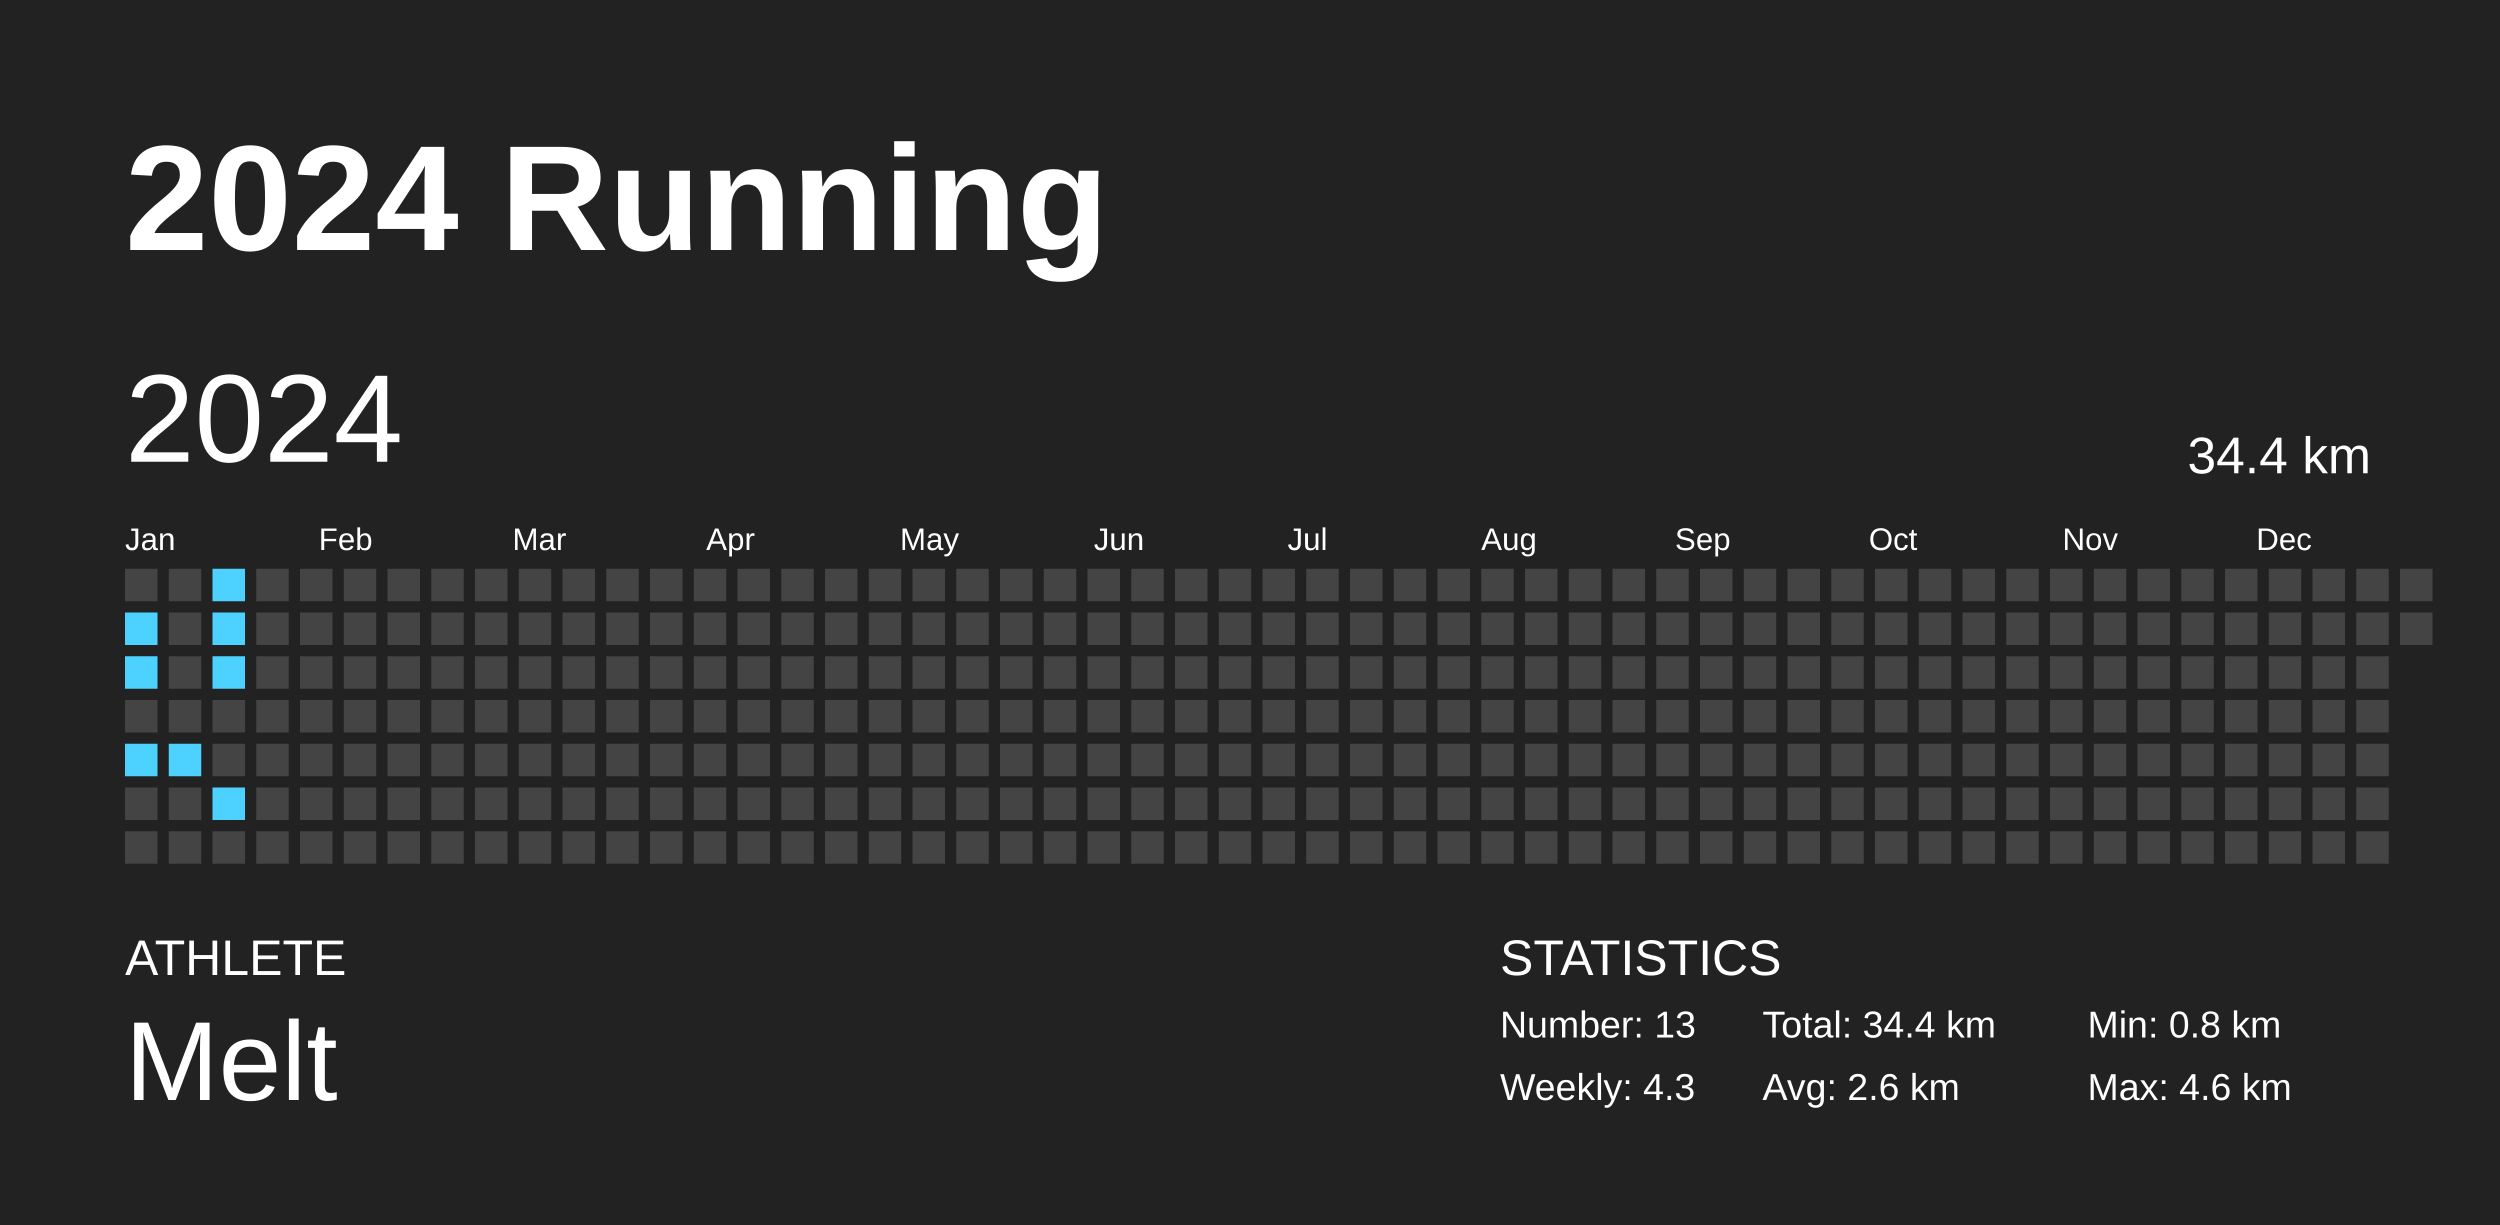
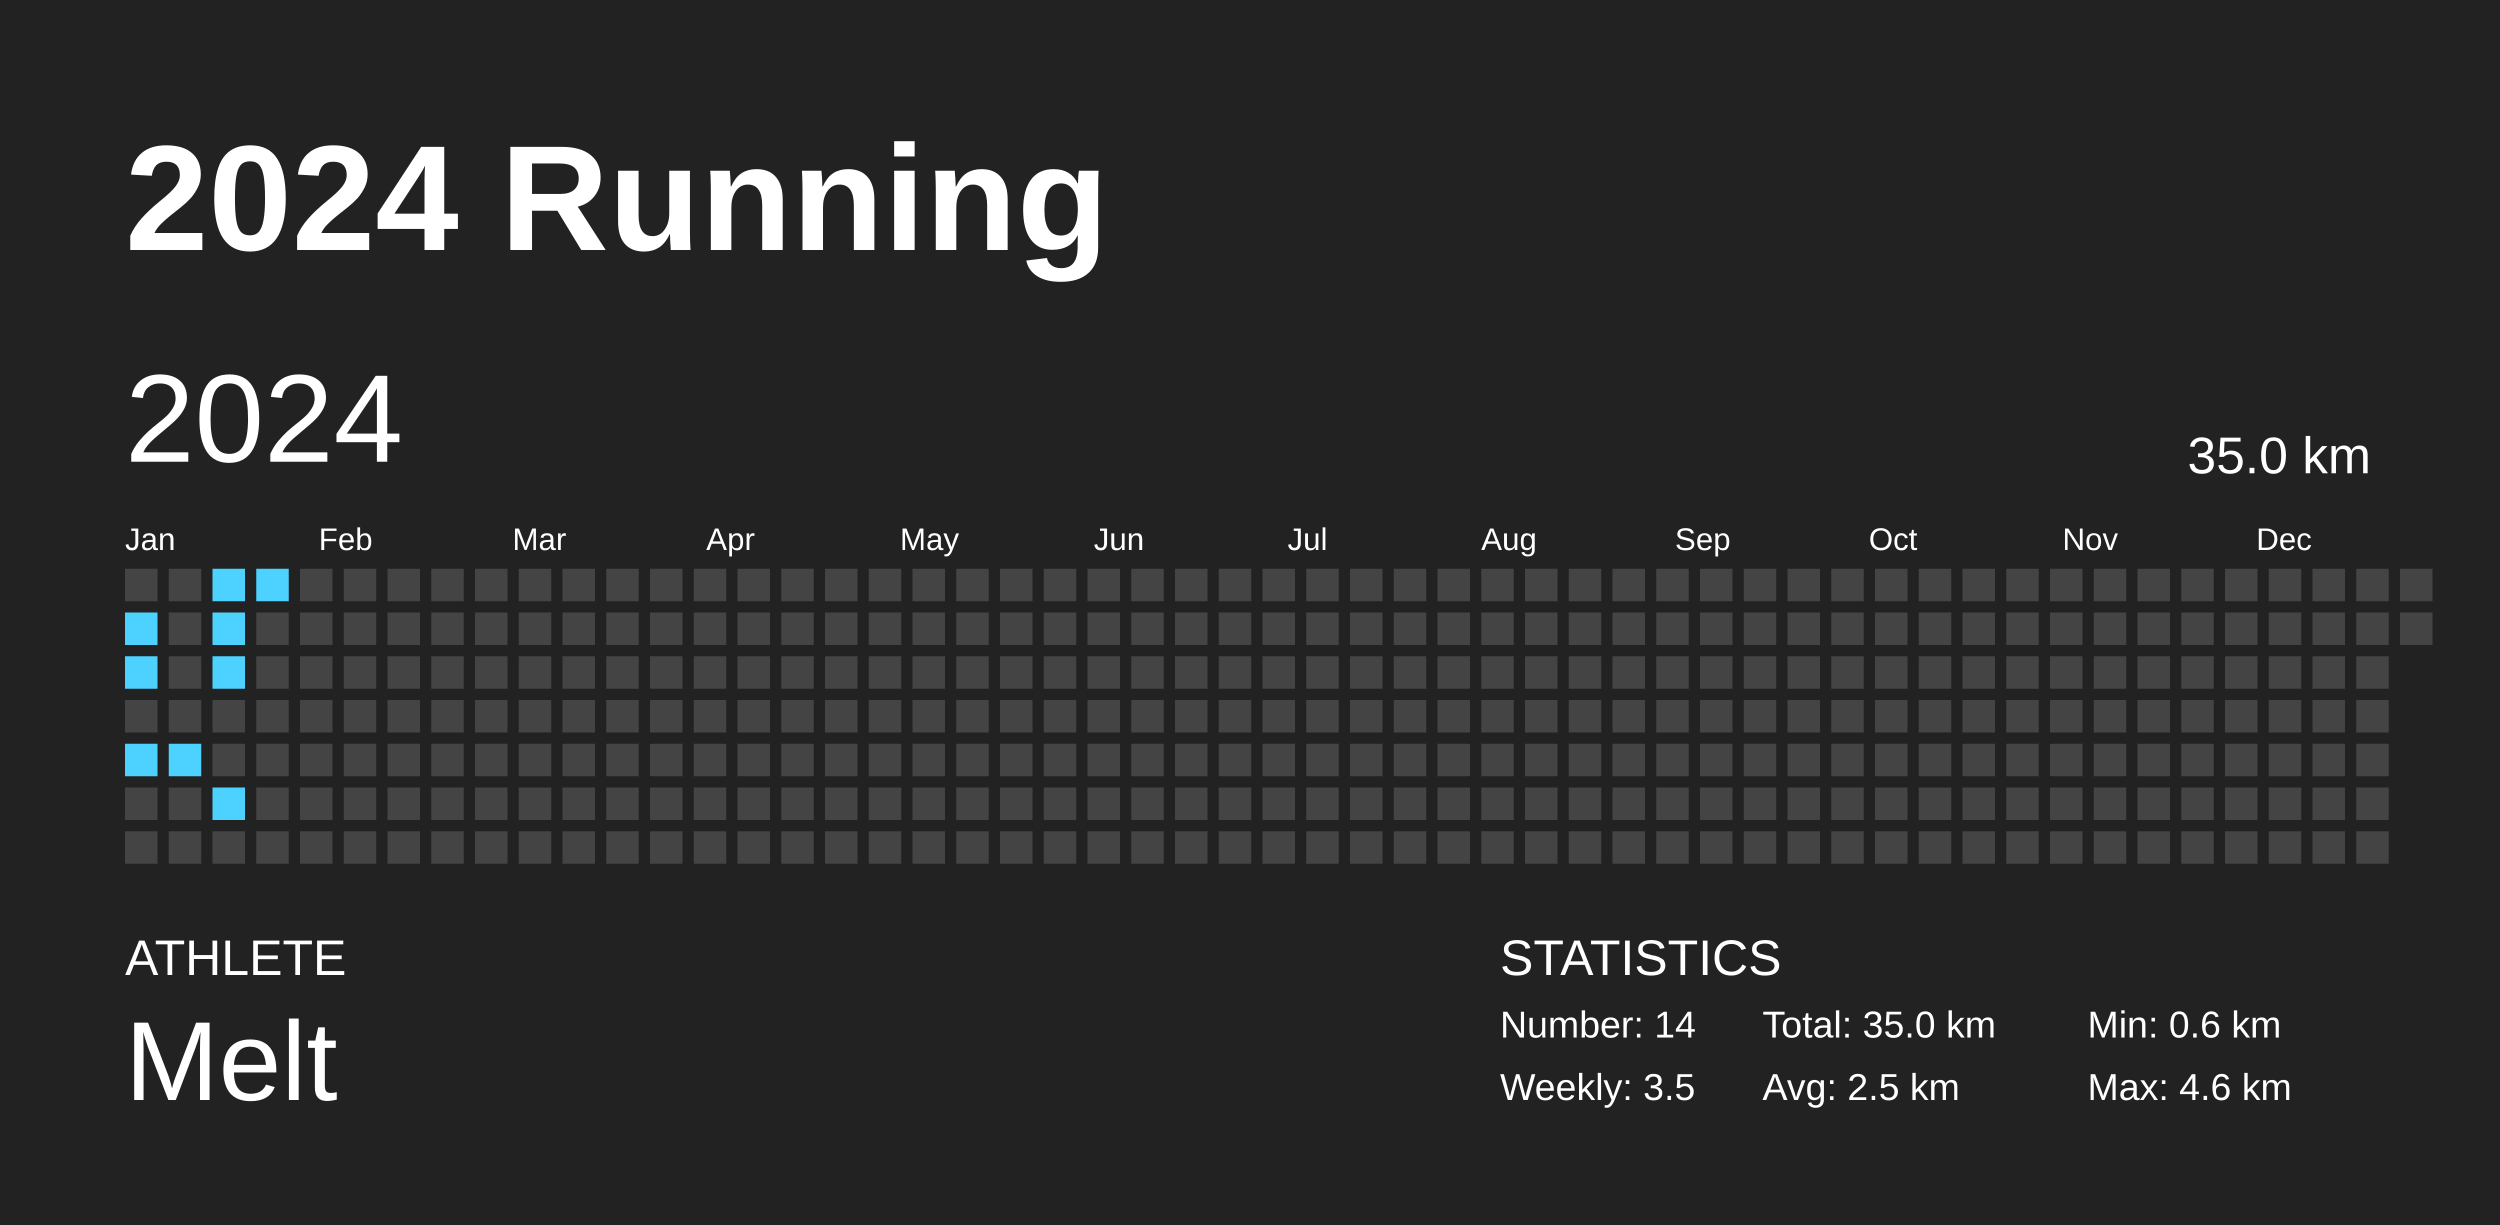
<svg xmlns="http://www.w3.org/2000/svg" baseProfile="full" height="98mm" version="1.1" viewBox="0,0,200,98" width="200mm">
  <defs />
  <rect fill="#222222" height="98" width="200" x="0" y="0" />
  <text fill="#FFFFFF" style="font-size:12px; font-family:Arial; font-weight:bold;" x="10" y="20">2024 Running</text>
  <text fill="#FFFFFF" style="font-size:4px; font-family:Arial" x="10" y="78">ATHLETE</text>
  <text fill="#FFFFFF" style="font-size:9px; font-family:Arial" x="10" y="88">Melt</text>
  <text fill="#FFFFFF" style="font-size:4px; font-family:Arial" x="120" y="78">STATISTICS</text>
-   <text fill="#FFFFFF" style="font-size:3px; font-family:Arial" x="120" y="83">Number: 13</text>
-   <text fill="#FFFFFF" style="font-size:3px; font-family:Arial" x="120" y="88">Weekly: 4.3</text>
-   <text fill="#FFFFFF" style="font-size:3px; font-family:Arial" x="141" y="83">Total: 34.4 km</text>
-   <text fill="#FFFFFF" style="font-size:3px; font-family:Arial" x="141" y="88">Avg: 2.6 km</text>
-   <text fill="#FFFFFF" style="font-size:3px; font-family:Arial" x="167" y="83">Min: 0.8 km</text>
+   <text fill="#FFFFFF" style="font-size:3px; font-family:Arial" x="120" y="83">Number: 14</text>
+   <text fill="#FFFFFF" style="font-size:3px; font-family:Arial" x="120" y="88">Weekly: 3.5</text>
+   <text fill="#FFFFFF" style="font-size:3px; font-family:Arial" x="141" y="83">Total: 35.0 km</text>
+   <text fill="#FFFFFF" style="font-size:3px; font-family:Arial" x="141" y="88">Avg: 2.5 km</text>
+   <text fill="#FFFFFF" style="font-size:3px; font-family:Arial" x="167" y="83">Min: 0.6 km</text>
  <text fill="#FFFFFF" style="font-size:3px; font-family:Arial" x="167" y="88">Max: 4.6 km</text>
  <text dominant-baseline="hanging" fill="#FFFFFF" style="font-size:10.0px; font-family:Arial;" x="10" y="30">2024</text>
-   <text dominant-baseline="hanging" fill="#FFFFFF" style="font-size:4.125px; font-family:Arial;" x="175" y="35">34.4 km</text>
+   <text dominant-baseline="hanging" fill="#FFFFFF" style="font-size:4.125px; font-family:Arial;" x="175" y="35">35.0 km</text>
  <text fill="#FFFFFF" style="font-size:2.5px; font-family:Arial" x="10.0" y="44">Jan</text>
  <text fill="#FFFFFF" style="font-size:2.5px; font-family:Arial" x="25.5" y="44">Feb</text>
  <text fill="#FFFFFF" style="font-size:2.5px; font-family:Arial" x="41.0" y="44">Mar</text>
  <text fill="#FFFFFF" style="font-size:2.5px; font-family:Arial" x="56.5" y="44">Apr</text>
  <text fill="#FFFFFF" style="font-size:2.5px; font-family:Arial" x="72.0" y="44">May</text>
  <text fill="#FFFFFF" style="font-size:2.5px; font-family:Arial" x="87.5" y="44">Jun</text>
  <text fill="#FFFFFF" style="font-size:2.5px; font-family:Arial" x="103.0" y="44">Jul</text>
  <text fill="#FFFFFF" style="font-size:2.5px; font-family:Arial" x="118.5" y="44">Aug</text>
  <text fill="#FFFFFF" style="font-size:2.5px; font-family:Arial" x="134.0" y="44">Sep</text>
  <text fill="#FFFFFF" style="font-size:2.5px; font-family:Arial" x="149.5" y="44">Oct</text>
  <text fill="#FFFFFF" style="font-size:2.5px; font-family:Arial" x="165.0" y="44">Nov</text>
  <text fill="#FFFFFF" style="font-size:2.5px; font-family:Arial" x="180.5" y="44">Dec</text>
  <rect fill="#444444" height="2.6" width="2.6" x="10.0" y="45.5" />
  <rect fill="#4dd2ff" height="2.6" width="2.6" x="10.0" y="49.0" />
  <rect fill="#4dd2ff" height="2.6" width="2.6" x="10.0" y="52.5" />
  <rect fill="#444444" height="2.6" width="2.6" x="10.0" y="56.0" />
  <rect fill="#4dd2ff" height="2.6" width="2.6" x="10.0" y="59.5" />
  <rect fill="#444444" height="2.6" width="2.6" x="10.0" y="63.0" />
  <rect fill="#444444" height="2.6" width="2.6" x="10.0" y="66.5" />
  <rect fill="#444444" height="2.6" width="2.6" x="13.5" y="45.5" />
  <rect fill="#444444" height="2.6" width="2.6" x="13.5" y="49.0" />
  <rect fill="#444444" height="2.6" width="2.6" x="13.5" y="52.5" />
  <rect fill="#444444" height="2.6" width="2.6" x="13.5" y="56.0" />
  <rect fill="#4dd2ff" height="2.6" width="2.6" x="13.5" y="59.5" />
  <rect fill="#444444" height="2.6" width="2.6" x="13.5" y="63.0" />
  <rect fill="#444444" height="2.6" width="2.6" x="13.5" y="66.5" />
  <rect fill="#4dd2ff" height="2.6" width="2.6" x="17.0" y="45.5" />
  <rect fill="#4dd2ff" height="2.6" width="2.6" x="17.0" y="49.0" />
  <rect fill="#4dd2ff" height="2.6" width="2.6" x="17.0" y="52.5" />
  <rect fill="#444444" height="2.6" width="2.6" x="17.0" y="56.0" />
  <rect fill="#444444" height="2.6" width="2.6" x="17.0" y="59.5" />
  <rect fill="#4dd2ff" height="2.6" width="2.6" x="17.0" y="63.0" />
  <rect fill="#444444" height="2.6" width="2.6" x="17.0" y="66.5" />
-   <rect fill="#444444" height="2.6" width="2.6" x="20.5" y="45.5" />
+   <rect fill="#4dd2ff" height="2.6" width="2.6" x="20.5" y="45.5" />
  <rect fill="#444444" height="2.6" width="2.6" x="20.5" y="49.0" />
  <rect fill="#444444" height="2.6" width="2.6" x="20.5" y="52.5" />
  <rect fill="#444444" height="2.6" width="2.6" x="20.5" y="56.0" />
  <rect fill="#444444" height="2.6" width="2.6" x="20.5" y="59.5" />
  <rect fill="#444444" height="2.6" width="2.6" x="20.5" y="63.0" />
  <rect fill="#444444" height="2.6" width="2.6" x="20.5" y="66.5" />
  <rect fill="#444444" height="2.6" width="2.6" x="24.0" y="45.5" />
  <rect fill="#444444" height="2.6" width="2.6" x="24.0" y="49.0" />
  <rect fill="#444444" height="2.6" width="2.6" x="24.0" y="52.5" />
  <rect fill="#444444" height="2.6" width="2.6" x="24.0" y="56.0" />
  <rect fill="#444444" height="2.6" width="2.6" x="24.0" y="59.5" />
  <rect fill="#444444" height="2.6" width="2.6" x="24.0" y="63.0" />
  <rect fill="#444444" height="2.6" width="2.6" x="24.0" y="66.5" />
  <rect fill="#444444" height="2.6" width="2.6" x="27.5" y="45.5" />
  <rect fill="#444444" height="2.6" width="2.6" x="27.5" y="49.0" />
  <rect fill="#444444" height="2.6" width="2.6" x="27.5" y="52.5" />
  <rect fill="#444444" height="2.6" width="2.6" x="27.5" y="56.0" />
  <rect fill="#444444" height="2.6" width="2.6" x="27.5" y="59.5" />
  <rect fill="#444444" height="2.6" width="2.6" x="27.5" y="63.0" />
  <rect fill="#444444" height="2.6" width="2.6" x="27.5" y="66.5" />
  <rect fill="#444444" height="2.6" width="2.6" x="31.0" y="45.5" />
  <rect fill="#444444" height="2.6" width="2.6" x="31.0" y="49.0" />
  <rect fill="#444444" height="2.6" width="2.6" x="31.0" y="52.5" />
  <rect fill="#444444" height="2.6" width="2.6" x="31.0" y="56.0" />
  <rect fill="#444444" height="2.6" width="2.6" x="31.0" y="59.5" />
  <rect fill="#444444" height="2.6" width="2.6" x="31.0" y="63.0" />
  <rect fill="#444444" height="2.6" width="2.6" x="31.0" y="66.5" />
  <rect fill="#444444" height="2.6" width="2.6" x="34.5" y="45.5" />
  <rect fill="#444444" height="2.6" width="2.6" x="34.5" y="49.0" />
  <rect fill="#444444" height="2.6" width="2.6" x="34.5" y="52.5" />
  <rect fill="#444444" height="2.6" width="2.6" x="34.5" y="56.0" />
  <rect fill="#444444" height="2.6" width="2.6" x="34.5" y="59.5" />
  <rect fill="#444444" height="2.6" width="2.6" x="34.5" y="63.0" />
  <rect fill="#444444" height="2.6" width="2.6" x="34.5" y="66.5" />
  <rect fill="#444444" height="2.6" width="2.6" x="38.0" y="45.5" />
  <rect fill="#444444" height="2.6" width="2.6" x="38.0" y="49.0" />
  <rect fill="#444444" height="2.6" width="2.6" x="38.0" y="52.5" />
  <rect fill="#444444" height="2.6" width="2.6" x="38.0" y="56.0" />
  <rect fill="#444444" height="2.6" width="2.6" x="38.0" y="59.5" />
  <rect fill="#444444" height="2.6" width="2.6" x="38.0" y="63.0" />
  <rect fill="#444444" height="2.6" width="2.6" x="38.0" y="66.5" />
  <rect fill="#444444" height="2.6" width="2.6" x="41.5" y="45.5" />
  <rect fill="#444444" height="2.6" width="2.6" x="41.5" y="49.0" />
  <rect fill="#444444" height="2.6" width="2.6" x="41.5" y="52.5" />
  <rect fill="#444444" height="2.6" width="2.6" x="41.5" y="56.0" />
  <rect fill="#444444" height="2.6" width="2.6" x="41.5" y="59.5" />
  <rect fill="#444444" height="2.6" width="2.6" x="41.5" y="63.0" />
  <rect fill="#444444" height="2.6" width="2.6" x="41.5" y="66.5" />
  <rect fill="#444444" height="2.6" width="2.6" x="45.0" y="45.5" />
  <rect fill="#444444" height="2.6" width="2.6" x="45.0" y="49.0" />
  <rect fill="#444444" height="2.6" width="2.6" x="45.0" y="52.5" />
  <rect fill="#444444" height="2.6" width="2.6" x="45.0" y="56.0" />
  <rect fill="#444444" height="2.6" width="2.6" x="45.0" y="59.5" />
  <rect fill="#444444" height="2.6" width="2.6" x="45.0" y="63.0" />
  <rect fill="#444444" height="2.6" width="2.6" x="45.0" y="66.5" />
  <rect fill="#444444" height="2.6" width="2.6" x="48.5" y="45.5" />
  <rect fill="#444444" height="2.6" width="2.6" x="48.5" y="49.0" />
  <rect fill="#444444" height="2.6" width="2.6" x="48.5" y="52.5" />
  <rect fill="#444444" height="2.6" width="2.6" x="48.5" y="56.0" />
  <rect fill="#444444" height="2.6" width="2.6" x="48.5" y="59.5" />
  <rect fill="#444444" height="2.6" width="2.6" x="48.5" y="63.0" />
  <rect fill="#444444" height="2.6" width="2.6" x="48.5" y="66.5" />
  <rect fill="#444444" height="2.6" width="2.6" x="52.0" y="45.5" />
  <rect fill="#444444" height="2.6" width="2.6" x="52.0" y="49.0" />
  <rect fill="#444444" height="2.6" width="2.6" x="52.0" y="52.5" />
  <rect fill="#444444" height="2.6" width="2.6" x="52.0" y="56.0" />
  <rect fill="#444444" height="2.6" width="2.6" x="52.0" y="59.5" />
  <rect fill="#444444" height="2.6" width="2.6" x="52.0" y="63.0" />
  <rect fill="#444444" height="2.6" width="2.6" x="52.0" y="66.5" />
  <rect fill="#444444" height="2.6" width="2.6" x="55.5" y="45.5" />
  <rect fill="#444444" height="2.6" width="2.6" x="55.5" y="49.0" />
  <rect fill="#444444" height="2.6" width="2.6" x="55.5" y="52.5" />
  <rect fill="#444444" height="2.6" width="2.6" x="55.5" y="56.0" />
  <rect fill="#444444" height="2.6" width="2.6" x="55.5" y="59.5" />
  <rect fill="#444444" height="2.6" width="2.6" x="55.5" y="63.0" />
  <rect fill="#444444" height="2.6" width="2.6" x="55.5" y="66.5" />
  <rect fill="#444444" height="2.6" width="2.6" x="59.0" y="45.5" />
  <rect fill="#444444" height="2.6" width="2.6" x="59.0" y="49.0" />
  <rect fill="#444444" height="2.6" width="2.6" x="59.0" y="52.5" />
  <rect fill="#444444" height="2.6" width="2.6" x="59.0" y="56.0" />
  <rect fill="#444444" height="2.6" width="2.6" x="59.0" y="59.5" />
  <rect fill="#444444" height="2.6" width="2.6" x="59.0" y="63.0" />
  <rect fill="#444444" height="2.6" width="2.6" x="59.0" y="66.5" />
  <rect fill="#444444" height="2.6" width="2.6" x="62.5" y="45.5" />
  <rect fill="#444444" height="2.6" width="2.6" x="62.5" y="49.0" />
  <rect fill="#444444" height="2.6" width="2.6" x="62.5" y="52.5" />
  <rect fill="#444444" height="2.6" width="2.6" x="62.5" y="56.0" />
  <rect fill="#444444" height="2.6" width="2.6" x="62.5" y="59.5" />
  <rect fill="#444444" height="2.6" width="2.6" x="62.5" y="63.0" />
  <rect fill="#444444" height="2.6" width="2.6" x="62.5" y="66.5" />
  <rect fill="#444444" height="2.6" width="2.6" x="66.0" y="45.5" />
  <rect fill="#444444" height="2.6" width="2.6" x="66.0" y="49.0" />
  <rect fill="#444444" height="2.6" width="2.6" x="66.0" y="52.5" />
  <rect fill="#444444" height="2.6" width="2.6" x="66.0" y="56.0" />
  <rect fill="#444444" height="2.6" width="2.6" x="66.0" y="59.5" />
  <rect fill="#444444" height="2.6" width="2.6" x="66.0" y="63.0" />
  <rect fill="#444444" height="2.6" width="2.6" x="66.0" y="66.5" />
  <rect fill="#444444" height="2.6" width="2.6" x="69.5" y="45.5" />
  <rect fill="#444444" height="2.6" width="2.6" x="69.5" y="49.0" />
  <rect fill="#444444" height="2.6" width="2.6" x="69.5" y="52.5" />
  <rect fill="#444444" height="2.6" width="2.6" x="69.5" y="56.0" />
  <rect fill="#444444" height="2.6" width="2.6" x="69.5" y="59.5" />
  <rect fill="#444444" height="2.6" width="2.6" x="69.5" y="63.0" />
  <rect fill="#444444" height="2.6" width="2.6" x="69.5" y="66.5" />
  <rect fill="#444444" height="2.6" width="2.6" x="73.0" y="45.5" />
  <rect fill="#444444" height="2.6" width="2.6" x="73.0" y="49.0" />
  <rect fill="#444444" height="2.6" width="2.6" x="73.0" y="52.5" />
  <rect fill="#444444" height="2.6" width="2.6" x="73.0" y="56.0" />
  <rect fill="#444444" height="2.6" width="2.6" x="73.0" y="59.5" />
  <rect fill="#444444" height="2.6" width="2.6" x="73.0" y="63.0" />
  <rect fill="#444444" height="2.6" width="2.6" x="73.0" y="66.5" />
  <rect fill="#444444" height="2.6" width="2.6" x="76.5" y="45.5" />
  <rect fill="#444444" height="2.6" width="2.6" x="76.5" y="49.0" />
  <rect fill="#444444" height="2.6" width="2.6" x="76.5" y="52.5" />
  <rect fill="#444444" height="2.6" width="2.6" x="76.5" y="56.0" />
  <rect fill="#444444" height="2.6" width="2.6" x="76.5" y="59.5" />
  <rect fill="#444444" height="2.6" width="2.6" x="76.5" y="63.0" />
  <rect fill="#444444" height="2.6" width="2.6" x="76.5" y="66.5" />
  <rect fill="#444444" height="2.6" width="2.6" x="80.0" y="45.5" />
  <rect fill="#444444" height="2.6" width="2.6" x="80.0" y="49.0" />
  <rect fill="#444444" height="2.6" width="2.6" x="80.0" y="52.5" />
  <rect fill="#444444" height="2.6" width="2.6" x="80.0" y="56.0" />
  <rect fill="#444444" height="2.6" width="2.6" x="80.0" y="59.5" />
  <rect fill="#444444" height="2.6" width="2.6" x="80.0" y="63.0" />
  <rect fill="#444444" height="2.6" width="2.6" x="80.0" y="66.5" />
  <rect fill="#444444" height="2.6" width="2.6" x="83.5" y="45.5" />
  <rect fill="#444444" height="2.6" width="2.6" x="83.5" y="49.0" />
  <rect fill="#444444" height="2.6" width="2.6" x="83.5" y="52.5" />
  <rect fill="#444444" height="2.6" width="2.6" x="83.5" y="56.0" />
  <rect fill="#444444" height="2.6" width="2.6" x="83.5" y="59.5" />
  <rect fill="#444444" height="2.6" width="2.6" x="83.5" y="63.0" />
  <rect fill="#444444" height="2.6" width="2.6" x="83.5" y="66.5" />
  <rect fill="#444444" height="2.6" width="2.6" x="87.0" y="45.5" />
  <rect fill="#444444" height="2.6" width="2.6" x="87.0" y="49.0" />
  <rect fill="#444444" height="2.6" width="2.6" x="87.0" y="52.5" />
  <rect fill="#444444" height="2.6" width="2.6" x="87.0" y="56.0" />
  <rect fill="#444444" height="2.6" width="2.6" x="87.0" y="59.5" />
  <rect fill="#444444" height="2.6" width="2.6" x="87.0" y="63.0" />
  <rect fill="#444444" height="2.6" width="2.6" x="87.0" y="66.5" />
  <rect fill="#444444" height="2.6" width="2.6" x="90.5" y="45.5" />
  <rect fill="#444444" height="2.6" width="2.6" x="90.5" y="49.0" />
  <rect fill="#444444" height="2.6" width="2.6" x="90.5" y="52.5" />
  <rect fill="#444444" height="2.6" width="2.6" x="90.5" y="56.0" />
  <rect fill="#444444" height="2.6" width="2.6" x="90.5" y="59.5" />
  <rect fill="#444444" height="2.6" width="2.6" x="90.5" y="63.0" />
  <rect fill="#444444" height="2.6" width="2.6" x="90.5" y="66.5" />
  <rect fill="#444444" height="2.6" width="2.6" x="94.0" y="45.5" />
  <rect fill="#444444" height="2.6" width="2.6" x="94.0" y="49.0" />
  <rect fill="#444444" height="2.6" width="2.6" x="94.0" y="52.5" />
  <rect fill="#444444" height="2.6" width="2.6" x="94.0" y="56.0" />
  <rect fill="#444444" height="2.6" width="2.6" x="94.0" y="59.5" />
  <rect fill="#444444" height="2.6" width="2.6" x="94.0" y="63.0" />
  <rect fill="#444444" height="2.6" width="2.6" x="94.0" y="66.5" />
  <rect fill="#444444" height="2.6" width="2.6" x="97.5" y="45.5" />
  <rect fill="#444444" height="2.6" width="2.6" x="97.5" y="49.0" />
  <rect fill="#444444" height="2.6" width="2.6" x="97.5" y="52.5" />
  <rect fill="#444444" height="2.6" width="2.6" x="97.5" y="56.0" />
  <rect fill="#444444" height="2.6" width="2.6" x="97.5" y="59.5" />
  <rect fill="#444444" height="2.6" width="2.6" x="97.5" y="63.0" />
  <rect fill="#444444" height="2.6" width="2.6" x="97.5" y="66.5" />
  <rect fill="#444444" height="2.6" width="2.6" x="101.0" y="45.5" />
  <rect fill="#444444" height="2.6" width="2.6" x="101.0" y="49.0" />
  <rect fill="#444444" height="2.6" width="2.6" x="101.0" y="52.5" />
  <rect fill="#444444" height="2.6" width="2.6" x="101.0" y="56.0" />
  <rect fill="#444444" height="2.6" width="2.6" x="101.0" y="59.5" />
  <rect fill="#444444" height="2.6" width="2.6" x="101.0" y="63.0" />
  <rect fill="#444444" height="2.6" width="2.6" x="101.0" y="66.5" />
  <rect fill="#444444" height="2.6" width="2.6" x="104.5" y="45.5" />
  <rect fill="#444444" height="2.6" width="2.6" x="104.5" y="49.0" />
  <rect fill="#444444" height="2.6" width="2.6" x="104.5" y="52.5" />
  <rect fill="#444444" height="2.6" width="2.6" x="104.5" y="56.0" />
  <rect fill="#444444" height="2.6" width="2.6" x="104.5" y="59.5" />
  <rect fill="#444444" height="2.6" width="2.6" x="104.5" y="63.0" />
  <rect fill="#444444" height="2.6" width="2.6" x="104.5" y="66.5" />
  <rect fill="#444444" height="2.6" width="2.6" x="108.0" y="45.5" />
  <rect fill="#444444" height="2.6" width="2.6" x="108.0" y="49.0" />
  <rect fill="#444444" height="2.6" width="2.6" x="108.0" y="52.5" />
  <rect fill="#444444" height="2.6" width="2.6" x="108.0" y="56.0" />
  <rect fill="#444444" height="2.6" width="2.6" x="108.0" y="59.5" />
  <rect fill="#444444" height="2.6" width="2.6" x="108.0" y="63.0" />
  <rect fill="#444444" height="2.6" width="2.6" x="108.0" y="66.5" />
  <rect fill="#444444" height="2.6" width="2.6" x="111.5" y="45.5" />
  <rect fill="#444444" height="2.6" width="2.6" x="111.5" y="49.0" />
  <rect fill="#444444" height="2.6" width="2.6" x="111.5" y="52.5" />
  <rect fill="#444444" height="2.6" width="2.6" x="111.5" y="56.0" />
  <rect fill="#444444" height="2.6" width="2.6" x="111.5" y="59.5" />
  <rect fill="#444444" height="2.6" width="2.6" x="111.5" y="63.0" />
  <rect fill="#444444" height="2.6" width="2.6" x="111.5" y="66.5" />
  <rect fill="#444444" height="2.6" width="2.6" x="115.0" y="45.5" />
  <rect fill="#444444" height="2.6" width="2.6" x="115.0" y="49.0" />
  <rect fill="#444444" height="2.6" width="2.6" x="115.0" y="52.5" />
  <rect fill="#444444" height="2.6" width="2.6" x="115.0" y="56.0" />
  <rect fill="#444444" height="2.6" width="2.6" x="115.0" y="59.5" />
  <rect fill="#444444" height="2.6" width="2.6" x="115.0" y="63.0" />
  <rect fill="#444444" height="2.6" width="2.6" x="115.0" y="66.5" />
  <rect fill="#444444" height="2.6" width="2.6" x="118.5" y="45.5" />
  <rect fill="#444444" height="2.6" width="2.6" x="118.5" y="49.0" />
  <rect fill="#444444" height="2.6" width="2.6" x="118.5" y="52.5" />
  <rect fill="#444444" height="2.6" width="2.6" x="118.5" y="56.0" />
  <rect fill="#444444" height="2.6" width="2.6" x="118.5" y="59.5" />
  <rect fill="#444444" height="2.6" width="2.6" x="118.5" y="63.0" />
  <rect fill="#444444" height="2.6" width="2.6" x="118.5" y="66.5" />
  <rect fill="#444444" height="2.6" width="2.6" x="122.0" y="45.5" />
  <rect fill="#444444" height="2.6" width="2.6" x="122.0" y="49.0" />
  <rect fill="#444444" height="2.6" width="2.6" x="122.0" y="52.5" />
  <rect fill="#444444" height="2.6" width="2.6" x="122.0" y="56.0" />
  <rect fill="#444444" height="2.6" width="2.6" x="122.0" y="59.5" />
  <rect fill="#444444" height="2.6" width="2.6" x="122.0" y="63.0" />
  <rect fill="#444444" height="2.6" width="2.6" x="122.0" y="66.5" />
  <rect fill="#444444" height="2.6" width="2.6" x="125.5" y="45.5" />
  <rect fill="#444444" height="2.6" width="2.6" x="125.5" y="49.0" />
  <rect fill="#444444" height="2.6" width="2.6" x="125.5" y="52.5" />
  <rect fill="#444444" height="2.6" width="2.6" x="125.5" y="56.0" />
  <rect fill="#444444" height="2.6" width="2.6" x="125.5" y="59.5" />
  <rect fill="#444444" height="2.6" width="2.6" x="125.5" y="63.0" />
  <rect fill="#444444" height="2.6" width="2.6" x="125.5" y="66.5" />
  <rect fill="#444444" height="2.6" width="2.6" x="129.0" y="45.5" />
  <rect fill="#444444" height="2.6" width="2.6" x="129.0" y="49.0" />
  <rect fill="#444444" height="2.6" width="2.6" x="129.0" y="52.5" />
  <rect fill="#444444" height="2.6" width="2.6" x="129.0" y="56.0" />
  <rect fill="#444444" height="2.6" width="2.6" x="129.0" y="59.5" />
  <rect fill="#444444" height="2.6" width="2.6" x="129.0" y="63.0" />
  <rect fill="#444444" height="2.6" width="2.6" x="129.0" y="66.5" />
  <rect fill="#444444" height="2.6" width="2.6" x="132.5" y="45.5" />
  <rect fill="#444444" height="2.6" width="2.6" x="132.5" y="49.0" />
  <rect fill="#444444" height="2.6" width="2.6" x="132.5" y="52.5" />
  <rect fill="#444444" height="2.6" width="2.6" x="132.5" y="56.0" />
  <rect fill="#444444" height="2.6" width="2.6" x="132.5" y="59.5" />
  <rect fill="#444444" height="2.6" width="2.6" x="132.5" y="63.0" />
  <rect fill="#444444" height="2.6" width="2.6" x="132.5" y="66.5" />
  <rect fill="#444444" height="2.6" width="2.6" x="136.0" y="45.5" />
  <rect fill="#444444" height="2.6" width="2.6" x="136.0" y="49.0" />
  <rect fill="#444444" height="2.6" width="2.6" x="136.0" y="52.5" />
  <rect fill="#444444" height="2.6" width="2.6" x="136.0" y="56.0" />
  <rect fill="#444444" height="2.6" width="2.6" x="136.0" y="59.5" />
  <rect fill="#444444" height="2.6" width="2.6" x="136.0" y="63.0" />
  <rect fill="#444444" height="2.6" width="2.6" x="136.0" y="66.5" />
  <rect fill="#444444" height="2.6" width="2.6" x="139.5" y="45.5" />
  <rect fill="#444444" height="2.6" width="2.6" x="139.5" y="49.0" />
  <rect fill="#444444" height="2.6" width="2.6" x="139.5" y="52.5" />
  <rect fill="#444444" height="2.6" width="2.6" x="139.5" y="56.0" />
  <rect fill="#444444" height="2.6" width="2.6" x="139.5" y="59.5" />
  <rect fill="#444444" height="2.6" width="2.6" x="139.5" y="63.0" />
  <rect fill="#444444" height="2.6" width="2.6" x="139.5" y="66.5" />
  <rect fill="#444444" height="2.6" width="2.6" x="143.0" y="45.5" />
  <rect fill="#444444" height="2.6" width="2.6" x="143.0" y="49.0" />
  <rect fill="#444444" height="2.6" width="2.6" x="143.0" y="52.5" />
  <rect fill="#444444" height="2.6" width="2.6" x="143.0" y="56.0" />
  <rect fill="#444444" height="2.6" width="2.6" x="143.0" y="59.5" />
  <rect fill="#444444" height="2.6" width="2.6" x="143.0" y="63.0" />
  <rect fill="#444444" height="2.6" width="2.6" x="143.0" y="66.5" />
  <rect fill="#444444" height="2.6" width="2.6" x="146.5" y="45.5" />
  <rect fill="#444444" height="2.6" width="2.6" x="146.5" y="49.0" />
  <rect fill="#444444" height="2.6" width="2.6" x="146.5" y="52.5" />
  <rect fill="#444444" height="2.6" width="2.6" x="146.5" y="56.0" />
  <rect fill="#444444" height="2.6" width="2.6" x="146.5" y="59.5" />
  <rect fill="#444444" height="2.6" width="2.6" x="146.5" y="63.0" />
  <rect fill="#444444" height="2.6" width="2.6" x="146.5" y="66.5" />
  <rect fill="#444444" height="2.6" width="2.6" x="150.0" y="45.5" />
  <rect fill="#444444" height="2.6" width="2.6" x="150.0" y="49.0" />
  <rect fill="#444444" height="2.6" width="2.6" x="150.0" y="52.5" />
  <rect fill="#444444" height="2.6" width="2.6" x="150.0" y="56.0" />
  <rect fill="#444444" height="2.6" width="2.6" x="150.0" y="59.5" />
  <rect fill="#444444" height="2.6" width="2.6" x="150.0" y="63.0" />
  <rect fill="#444444" height="2.6" width="2.6" x="150.0" y="66.5" />
  <rect fill="#444444" height="2.6" width="2.6" x="153.5" y="45.5" />
  <rect fill="#444444" height="2.6" width="2.6" x="153.5" y="49.0" />
  <rect fill="#444444" height="2.6" width="2.6" x="153.5" y="52.5" />
  <rect fill="#444444" height="2.6" width="2.6" x="153.5" y="56.0" />
  <rect fill="#444444" height="2.6" width="2.6" x="153.5" y="59.5" />
  <rect fill="#444444" height="2.6" width="2.6" x="153.5" y="63.0" />
  <rect fill="#444444" height="2.6" width="2.6" x="153.5" y="66.5" />
  <rect fill="#444444" height="2.6" width="2.6" x="157.0" y="45.5" />
  <rect fill="#444444" height="2.6" width="2.6" x="157.0" y="49.0" />
  <rect fill="#444444" height="2.6" width="2.6" x="157.0" y="52.5" />
  <rect fill="#444444" height="2.6" width="2.6" x="157.0" y="56.0" />
  <rect fill="#444444" height="2.6" width="2.6" x="157.0" y="59.5" />
  <rect fill="#444444" height="2.6" width="2.6" x="157.0" y="63.0" />
  <rect fill="#444444" height="2.6" width="2.6" x="157.0" y="66.5" />
  <rect fill="#444444" height="2.6" width="2.6" x="160.5" y="45.5" />
  <rect fill="#444444" height="2.6" width="2.6" x="160.5" y="49.0" />
  <rect fill="#444444" height="2.6" width="2.6" x="160.5" y="52.5" />
  <rect fill="#444444" height="2.6" width="2.6" x="160.5" y="56.0" />
  <rect fill="#444444" height="2.6" width="2.6" x="160.5" y="59.5" />
  <rect fill="#444444" height="2.6" width="2.6" x="160.5" y="63.0" />
  <rect fill="#444444" height="2.6" width="2.6" x="160.5" y="66.5" />
  <rect fill="#444444" height="2.6" width="2.6" x="164.0" y="45.5" />
  <rect fill="#444444" height="2.6" width="2.6" x="164.0" y="49.0" />
  <rect fill="#444444" height="2.6" width="2.6" x="164.0" y="52.5" />
  <rect fill="#444444" height="2.6" width="2.6" x="164.0" y="56.0" />
  <rect fill="#444444" height="2.6" width="2.6" x="164.0" y="59.5" />
  <rect fill="#444444" height="2.6" width="2.6" x="164.0" y="63.0" />
  <rect fill="#444444" height="2.6" width="2.6" x="164.0" y="66.5" />
  <rect fill="#444444" height="2.6" width="2.6" x="167.5" y="45.5" />
  <rect fill="#444444" height="2.6" width="2.6" x="167.5" y="49.0" />
  <rect fill="#444444" height="2.6" width="2.6" x="167.5" y="52.5" />
  <rect fill="#444444" height="2.6" width="2.6" x="167.5" y="56.0" />
  <rect fill="#444444" height="2.6" width="2.6" x="167.5" y="59.5" />
  <rect fill="#444444" height="2.6" width="2.6" x="167.5" y="63.0" />
  <rect fill="#444444" height="2.6" width="2.6" x="167.5" y="66.5" />
  <rect fill="#444444" height="2.6" width="2.6" x="171.0" y="45.5" />
  <rect fill="#444444" height="2.6" width="2.6" x="171.0" y="49.0" />
  <rect fill="#444444" height="2.6" width="2.6" x="171.0" y="52.5" />
  <rect fill="#444444" height="2.6" width="2.6" x="171.0" y="56.0" />
  <rect fill="#444444" height="2.6" width="2.6" x="171.0" y="59.5" />
  <rect fill="#444444" height="2.6" width="2.6" x="171.0" y="63.0" />
  <rect fill="#444444" height="2.6" width="2.6" x="171.0" y="66.5" />
  <rect fill="#444444" height="2.6" width="2.6" x="174.5" y="45.5" />
  <rect fill="#444444" height="2.6" width="2.6" x="174.5" y="49.0" />
  <rect fill="#444444" height="2.6" width="2.6" x="174.5" y="52.5" />
  <rect fill="#444444" height="2.6" width="2.6" x="174.5" y="56.0" />
  <rect fill="#444444" height="2.6" width="2.6" x="174.5" y="59.5" />
  <rect fill="#444444" height="2.6" width="2.6" x="174.5" y="63.0" />
  <rect fill="#444444" height="2.6" width="2.6" x="174.5" y="66.5" />
  <rect fill="#444444" height="2.6" width="2.6" x="178.0" y="45.5" />
  <rect fill="#444444" height="2.6" width="2.6" x="178.0" y="49.0" />
  <rect fill="#444444" height="2.6" width="2.6" x="178.0" y="52.5" />
  <rect fill="#444444" height="2.6" width="2.6" x="178.0" y="56.0" />
  <rect fill="#444444" height="2.6" width="2.6" x="178.0" y="59.5" />
  <rect fill="#444444" height="2.6" width="2.6" x="178.0" y="63.0" />
  <rect fill="#444444" height="2.6" width="2.6" x="178.0" y="66.5" />
  <rect fill="#444444" height="2.6" width="2.6" x="181.5" y="45.5" />
  <rect fill="#444444" height="2.6" width="2.6" x="181.5" y="49.0" />
  <rect fill="#444444" height="2.6" width="2.6" x="181.5" y="52.5" />
  <rect fill="#444444" height="2.6" width="2.6" x="181.5" y="56.0" />
  <rect fill="#444444" height="2.6" width="2.6" x="181.5" y="59.5" />
  <rect fill="#444444" height="2.6" width="2.6" x="181.5" y="63.0" />
  <rect fill="#444444" height="2.6" width="2.6" x="181.5" y="66.5" />
  <rect fill="#444444" height="2.6" width="2.6" x="185.0" y="45.5" />
  <rect fill="#444444" height="2.6" width="2.6" x="185.0" y="49.0" />
  <rect fill="#444444" height="2.6" width="2.6" x="185.0" y="52.5" />
  <rect fill="#444444" height="2.6" width="2.6" x="185.0" y="56.0" />
  <rect fill="#444444" height="2.6" width="2.6" x="185.0" y="59.5" />
  <rect fill="#444444" height="2.6" width="2.6" x="185.0" y="63.0" />
  <rect fill="#444444" height="2.6" width="2.6" x="185.0" y="66.5" />
  <rect fill="#444444" height="2.6" width="2.6" x="188.5" y="45.5" />
  <rect fill="#444444" height="2.6" width="2.6" x="188.5" y="49.0" />
  <rect fill="#444444" height="2.6" width="2.6" x="188.5" y="52.5" />
  <rect fill="#444444" height="2.6" width="2.6" x="188.5" y="56.0" />
  <rect fill="#444444" height="2.6" width="2.6" x="188.5" y="59.5" />
  <rect fill="#444444" height="2.6" width="2.6" x="188.5" y="63.0" />
  <rect fill="#444444" height="2.6" width="2.6" x="188.5" y="66.5" />
  <rect fill="#444444" height="2.6" width="2.6" x="192.0" y="45.5" />
  <rect fill="#444444" height="2.6" width="2.6" x="192.0" y="49.0" />
</svg>
